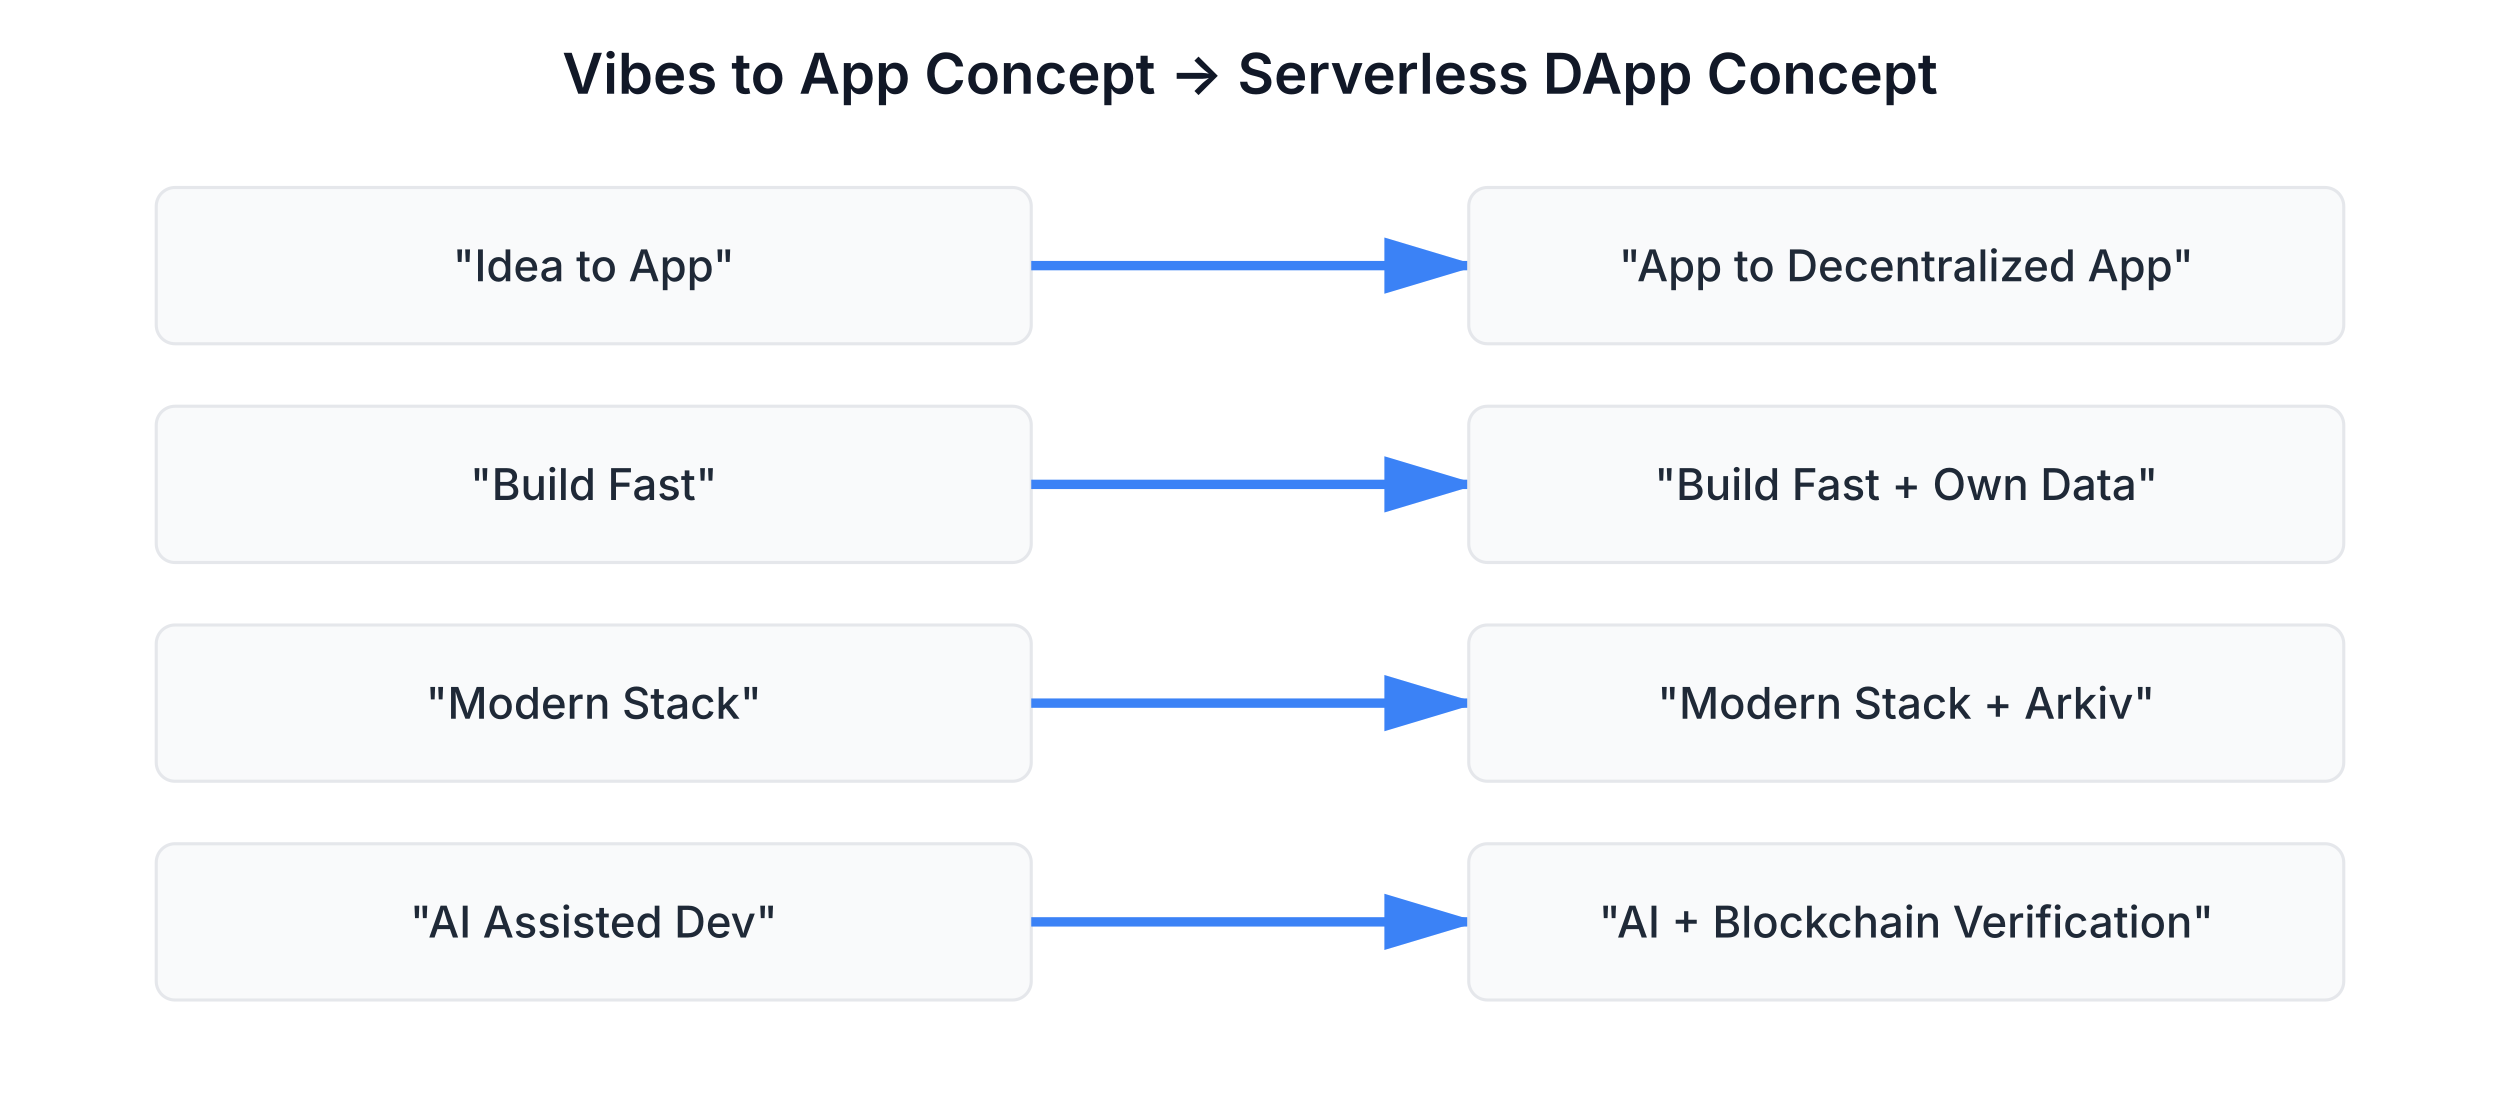
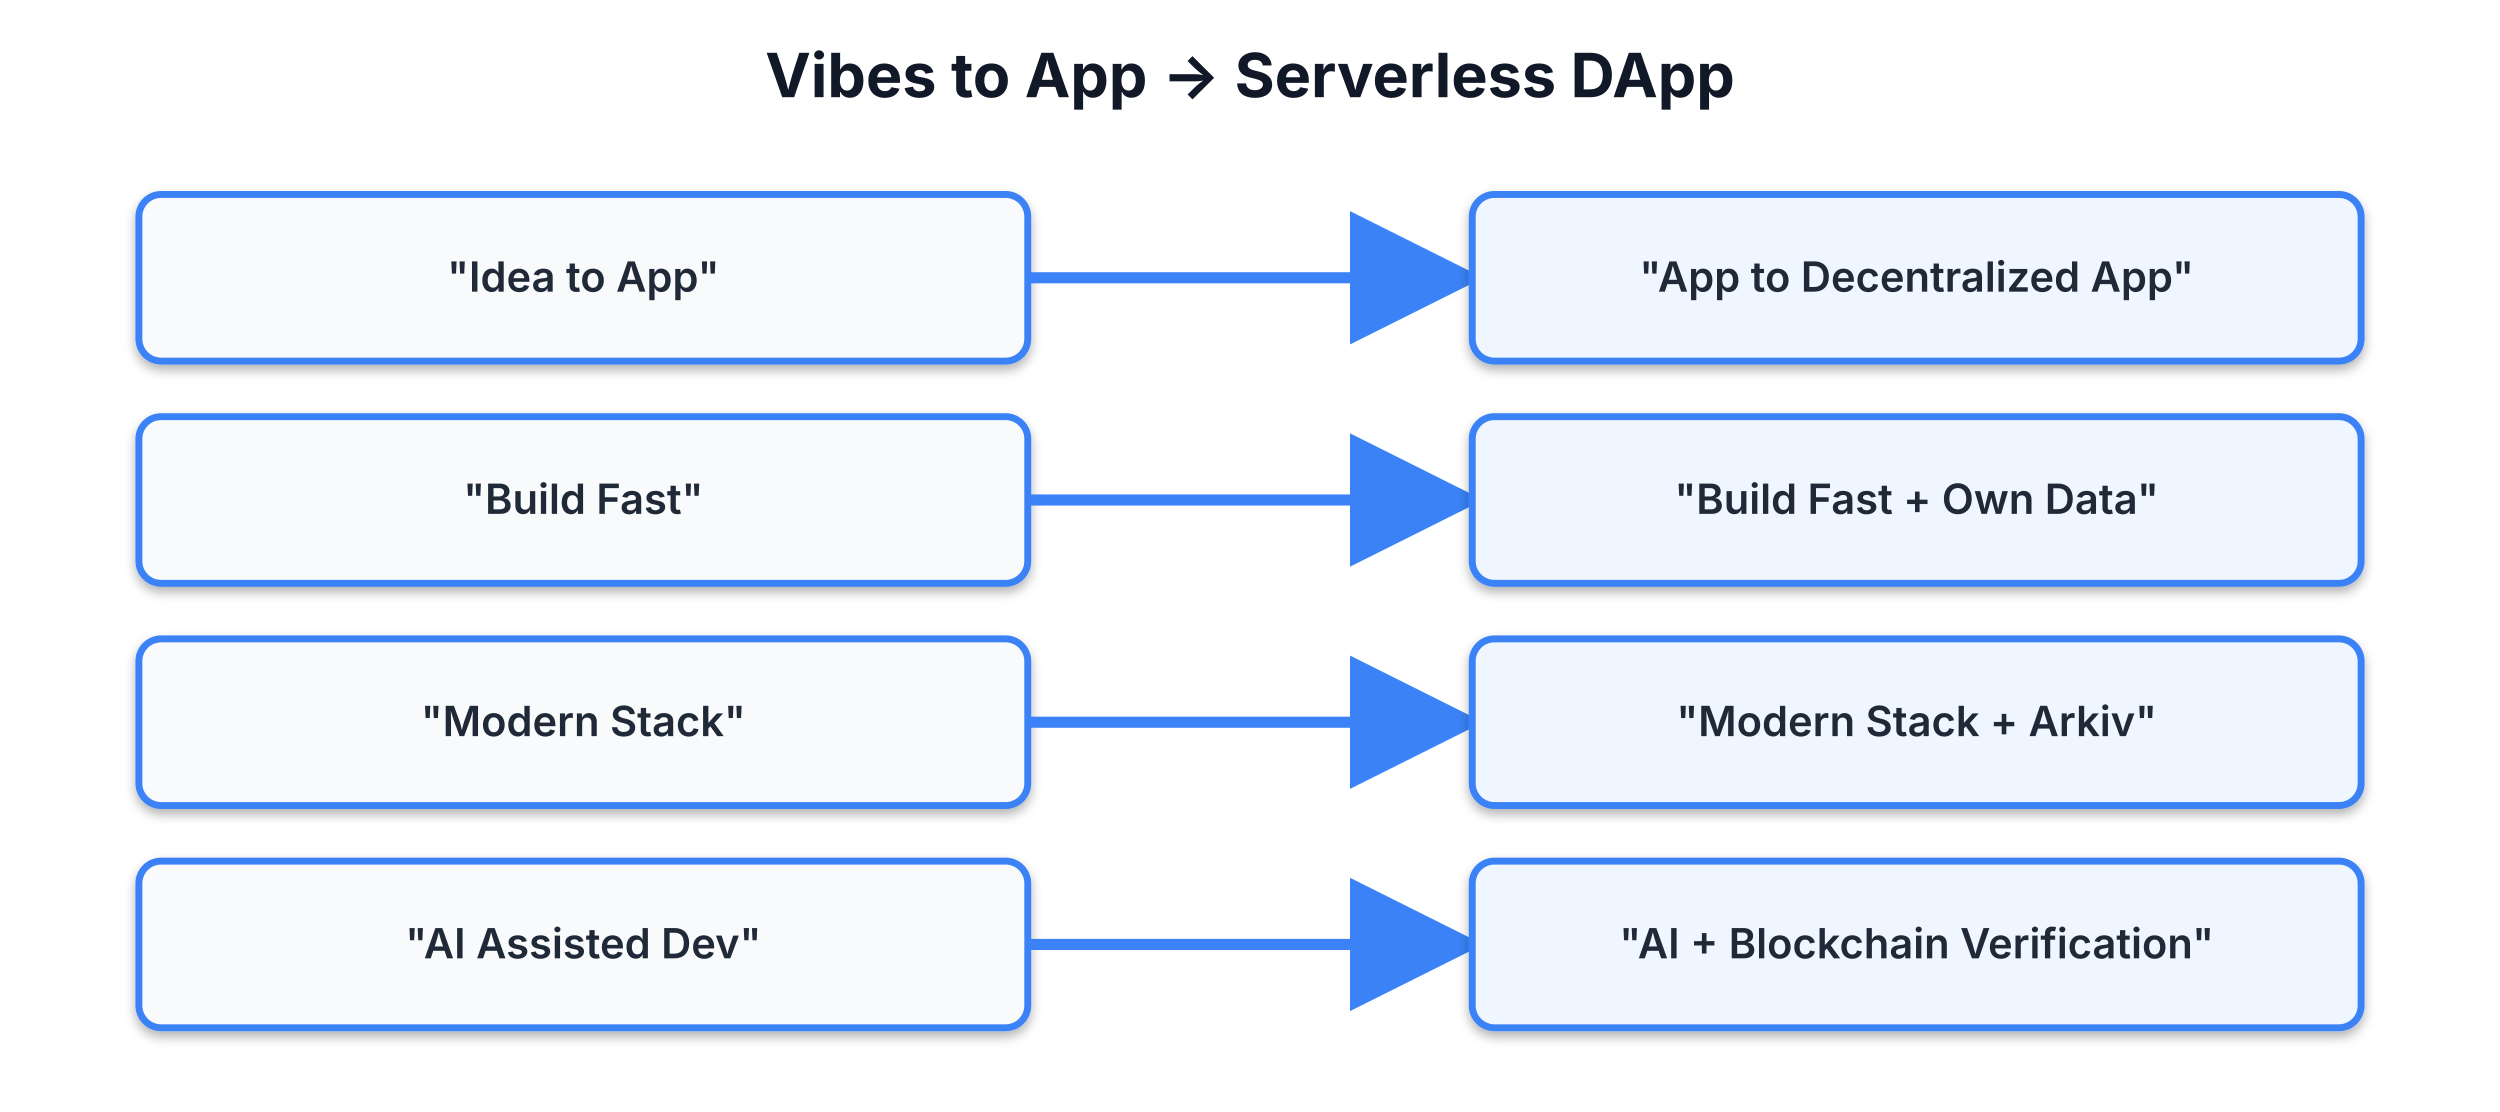
- <svg xmlns="http://www.w3.org/2000/svg" viewBox="0 0 800 350" role="img" aria-label="Concept progression from Vibes to App to Serverless DApp">
+ <svg xmlns="http://www.w3.org/2000/svg" viewBox="0 0 900 400" role="img" aria-label="Concept progression from Vibes to App to Serverless DApp">
  <defs>
    <style>
-       .concept-box { fill: #f9fafb; stroke: #e5e7eb; stroke-width: 1; }
-       .arrow-bridge { stroke: #3b82f6; stroke-width: 3; fill: none; marker-end: url(#arrowhead-blue); }
-       .text-label { font-family: system-ui, -apple-system, sans-serif; font-size: 14px; fill: #1f2937; font-weight: 500; }
-       .text-title { font-family: system-ui, -apple-system, sans-serif; font-size: 18px; fill: #111827; font-weight: 600; text-anchor: middle; }
+       .concept-box-left { fill: #f9fafb; stroke: #3b82f6; stroke-width: 2.5; }
+       .concept-box-right { fill: #eff6ff; stroke: #3b82f6; stroke-width: 2.5; }
+       .arrow-bridge { stroke: #3b82f6; stroke-width: 4; fill: none; marker-end: url(#arrowhead-blue); }
+       .text-label { font-family: system-ui, -apple-system, sans-serif; font-size: 15px; fill: #1f2937; font-weight: 600; }
+       .text-title { font-family: system-ui, -apple-system, sans-serif; font-size: 22px; fill: #111827; font-weight: 700; text-anchor: middle; }
+       .shadow { filter: url(#drop-shadow); }
    </style>
-     <marker id="arrowhead-blue" markerWidth="10" markerHeight="10" refX="9" refY="3" orient="auto">
-       <polygon points="0 0, 10 3, 0 6" fill="#3b82f6" />
+     <marker id="arrowhead-blue" markerWidth="12" markerHeight="12" refX="11" refY="6" orient="auto" markerUnits="strokeWidth">
+       <polygon points="0 0, 12 6, 0 12" fill="#3b82f6" />
    </marker>
+     <filter id="drop-shadow" x="-50%" y="-50%" width="200%" height="200%">
+       <feGaussianBlur in="SourceAlpha" stdDeviation="2" />
+       <feOffset dx="0" dy="2" result="offsetblur" />
+       <feComponentTransfer>
+         <feFuncA type="linear" slope="0.3" />
+       </feComponentTransfer>
+       <feMerge>
+         <feMergeNode />
+         <feMergeNode in="SourceGraphic" />
+       </feMerge>
+     </filter>
  </defs>
-   <text x="400" y="30" class="text-title">Vibes to App Concept → Serverless DApp Concept</text>
+   <text x="450" y="35" class="text-title">Vibes to App → Serverless DApp</text>
  <g id="concept-1">
-     <rect x="50" y="60" width="280" height="50" rx="6" class="concept-box" />
-     <text x="190" y="90" text-anchor="middle" class="text-label">"Idea to App"</text>
-     <line x1="330" y1="85" x2="470" y2="85" class="arrow-bridge" />
-     <rect x="470" y="60" width="280" height="50" rx="6" class="concept-box" />
-     <text x="610" y="90" text-anchor="middle" class="text-label">"App to Decentralized App"</text>
+     <rect x="50" y="70" width="320" height="60" rx="8" class="concept-box-left shadow" />
+     <text x="210" y="105" text-anchor="middle" class="text-label">"Idea to App"</text>
+     <line x1="370" y1="100" x2="530" y2="100" class="arrow-bridge" />
+     <rect x="530" y="70" width="320" height="60" rx="8" class="concept-box-right shadow" />
+     <text x="690" y="105" text-anchor="middle" class="text-label">"App to Decentralized App"</text>
  </g>
  <g id="concept-2">
-     <rect x="50" y="130" width="280" height="50" rx="6" class="concept-box" />
-     <text x="190" y="160" text-anchor="middle" class="text-label">"Build Fast"</text>
-     <line x1="330" y1="155" x2="470" y2="155" class="arrow-bridge" />
-     <rect x="470" y="130" width="280" height="50" rx="6" class="concept-box" />
-     <text x="610" y="160" text-anchor="middle" class="text-label">"Build Fast + Own Data"</text>
+     <rect x="50" y="150" width="320" height="60" rx="8" class="concept-box-left shadow" />
+     <text x="210" y="185" text-anchor="middle" class="text-label">"Build Fast"</text>
+     <line x1="370" y1="180" x2="530" y2="180" class="arrow-bridge" />
+     <rect x="530" y="150" width="320" height="60" rx="8" class="concept-box-right shadow" />
+     <text x="690" y="185" text-anchor="middle" class="text-label">"Build Fast + Own Data"</text>
  </g>
  <g id="concept-3">
-     <rect x="50" y="200" width="280" height="50" rx="6" class="concept-box" />
-     <text x="190" y="230" text-anchor="middle" class="text-label">"Modern Stack"</text>
-     <line x1="330" y1="225" x2="470" y2="225" class="arrow-bridge" />
-     <rect x="470" y="200" width="280" height="50" rx="6" class="concept-box" />
-     <text x="610" y="230" text-anchor="middle" class="text-label">"Modern Stack + Arkiv"</text>
+     <rect x="50" y="230" width="320" height="60" rx="8" class="concept-box-left shadow" />
+     <text x="210" y="265" text-anchor="middle" class="text-label">"Modern Stack"</text>
+     <line x1="370" y1="260" x2="530" y2="260" class="arrow-bridge" />
+     <rect x="530" y="230" width="320" height="60" rx="8" class="concept-box-right shadow" />
+     <text x="690" y="265" text-anchor="middle" class="text-label">"Modern Stack + Arkiv"</text>
  </g>
  <g id="concept-4">
-     <rect x="50" y="270" width="280" height="50" rx="6" class="concept-box" />
-     <text x="190" y="300" text-anchor="middle" class="text-label">"AI Assisted Dev"</text>
-     <line x1="330" y1="295" x2="470" y2="295" class="arrow-bridge" />
-     <rect x="470" y="270" width="280" height="50" rx="6" class="concept-box" />
-     <text x="610" y="300" text-anchor="middle" class="text-label">"AI + Blockchain Verification"</text>
+     <rect x="50" y="310" width="320" height="60" rx="8" class="concept-box-left shadow" />
+     <text x="210" y="345" text-anchor="middle" class="text-label">"AI Assisted Dev"</text>
+     <line x1="370" y1="340" x2="530" y2="340" class="arrow-bridge" />
+     <rect x="530" y="310" width="320" height="60" rx="8" class="concept-box-right shadow" />
+     <text x="690" y="345" text-anchor="middle" class="text-label">"AI + Blockchain Verification"</text>
  </g>
</svg>
